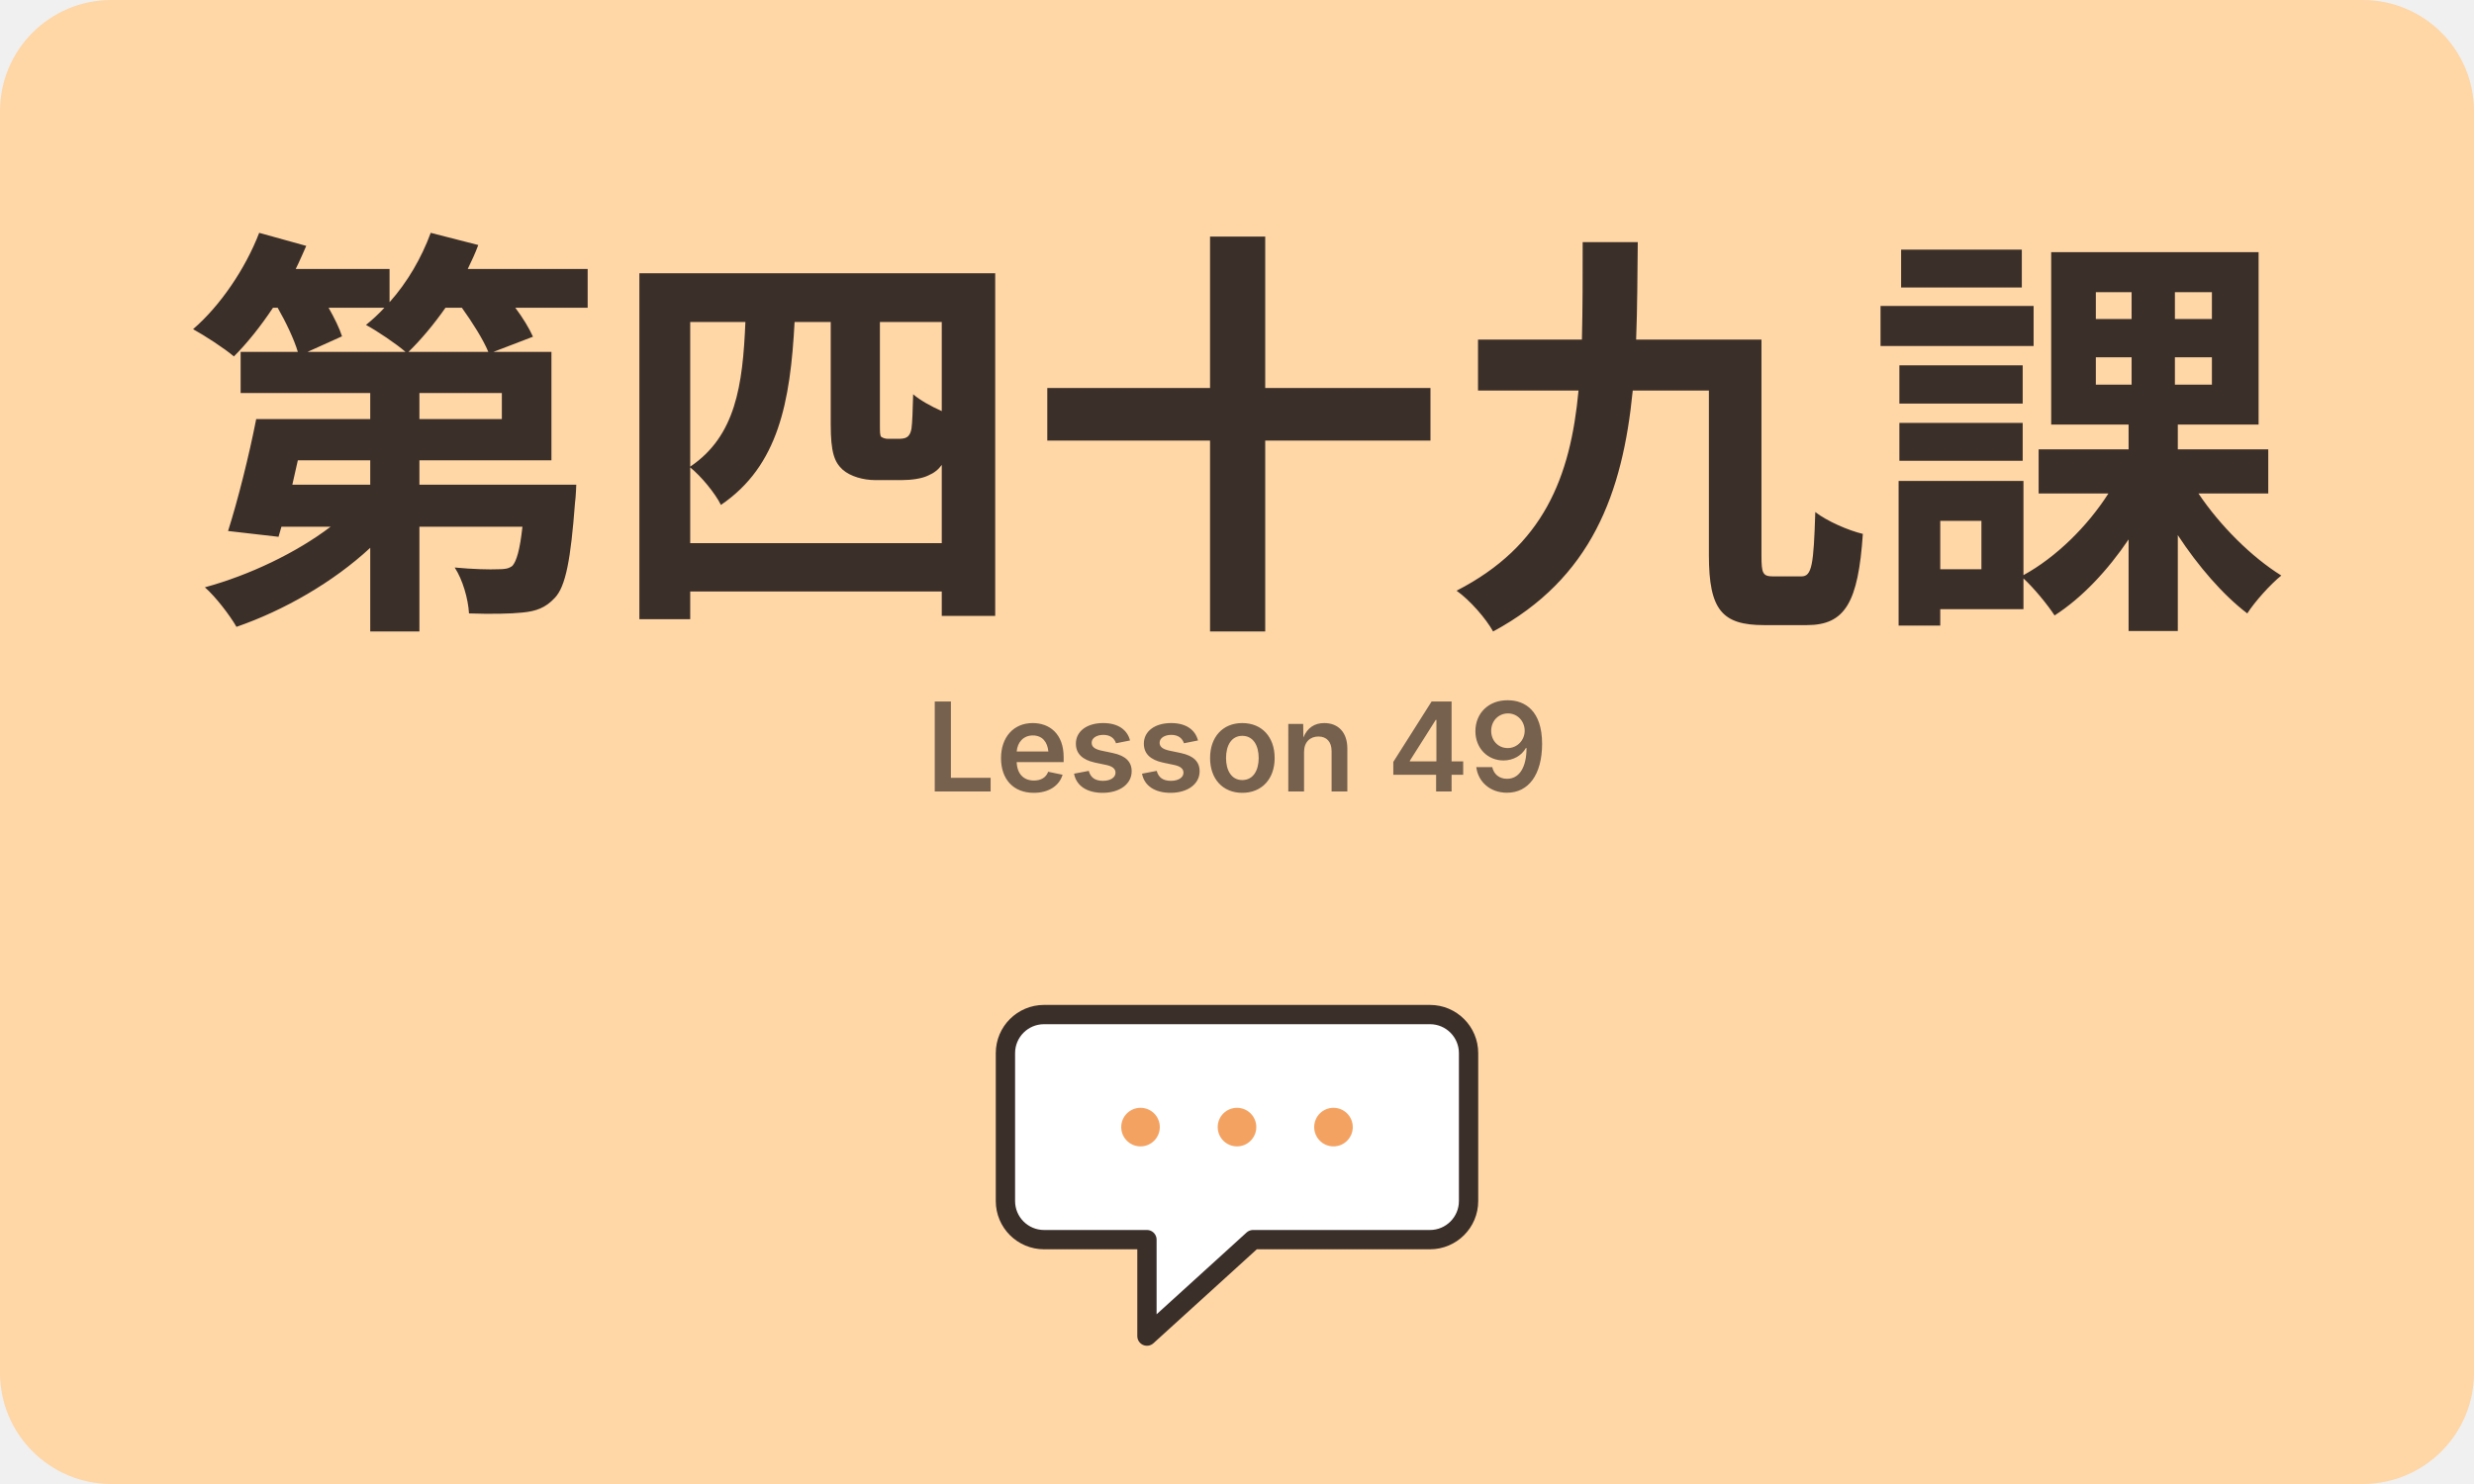
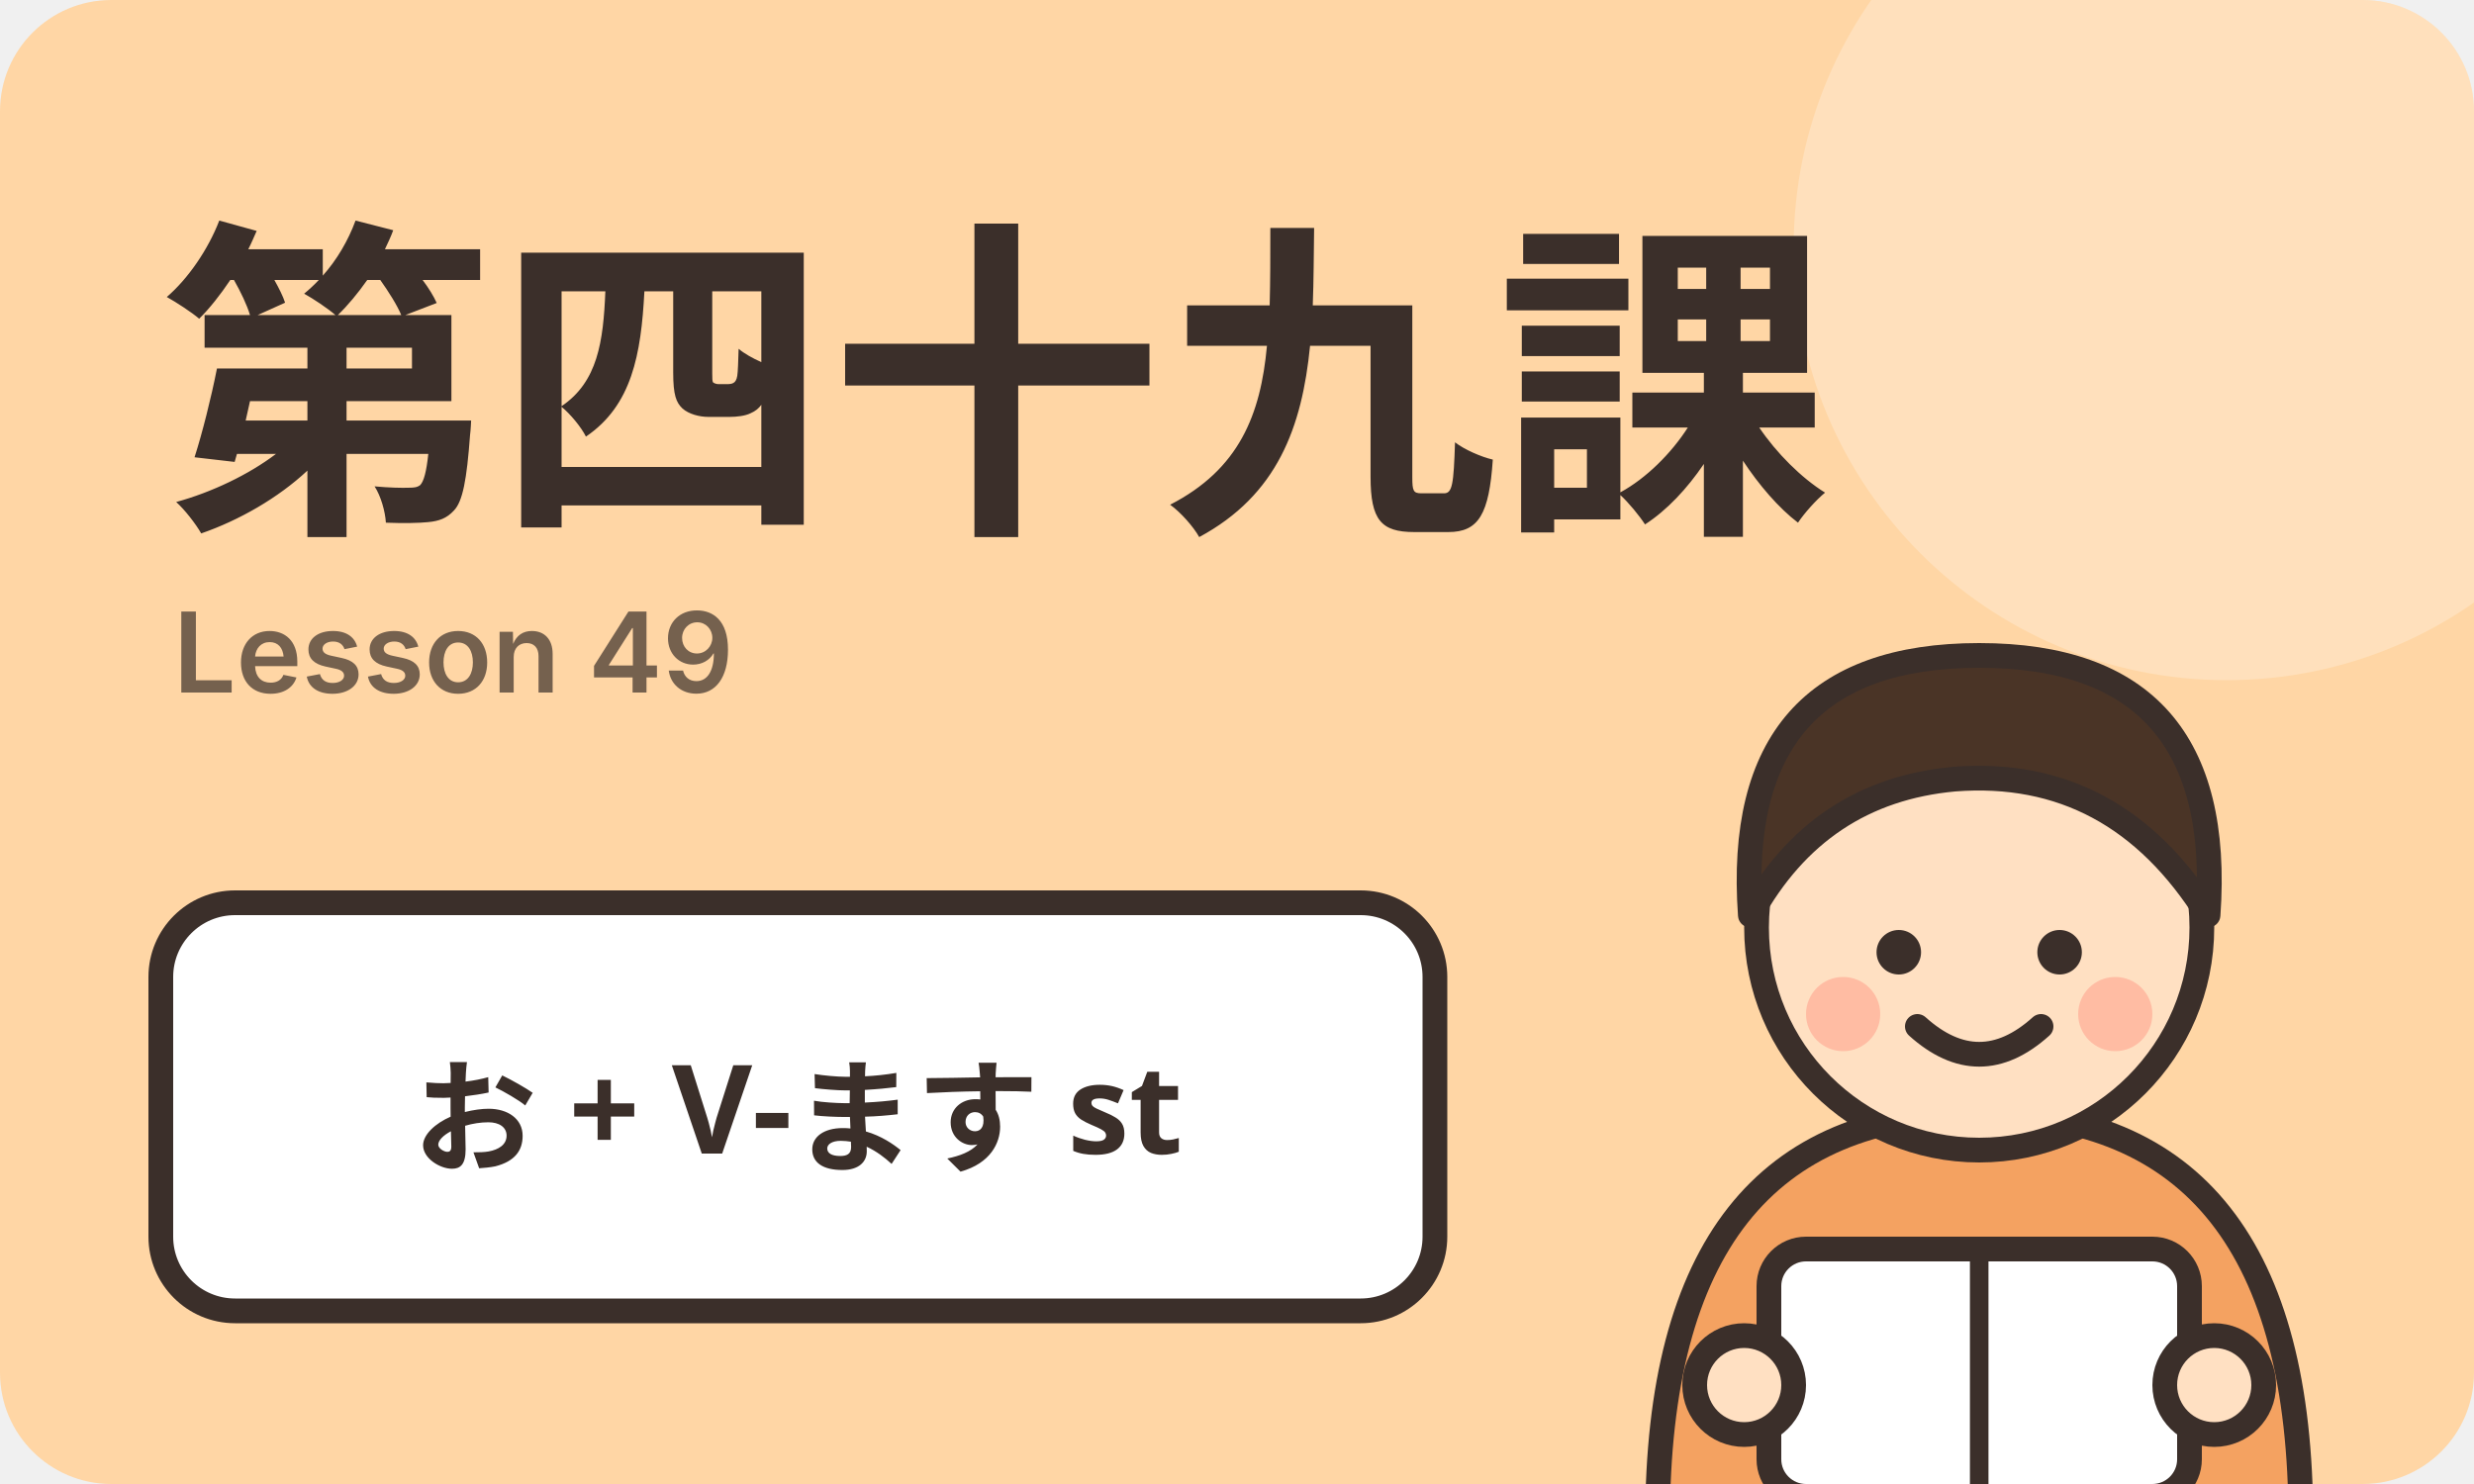
<svg xmlns="http://www.w3.org/2000/svg" viewBox="0 0 400 240" role="img" aria-label="Lesson 49">
-   <rect width="400" height="240" rx="18" fill="#FFD6A5" />
-   <text x="200" y="96" text-anchor="middle" font-size="68" font-weight="700" font-family="Noto Sans JP, Hiragino Sans, sans-serif" fill="#3b2f2a">第四十九課</text>
-   <text x="200" y="128" text-anchor="middle" font-size="20" font-weight="600" font-family="Inter, sans-serif" fill="#3b2f2a" opacity=".7">Lesson 49</text>
-   <g transform="translate(200 188) scale(.52) translate(-200 -278)">
-     <path d="M140 232H260A12 12 0 0 1 272 244V290A12 12 0 0 1 260 302H205L172 332V302H140A12 12 0 0 1 128 290V244A12 12 0 0 1 140 232Z" fill="#fff" stroke="#3b2f2a" stroke-width="6" stroke-linejoin="round" stroke-linecap="round" />
-     <circle cx="170" cy="267" r="6" fill="#F4A261" />
-     <circle cx="200" cy="267" r="6" fill="#F4A261" />
-     <circle cx="230" cy="267" r="6" fill="#F4A261" />
+   <defs>
+     <clipPath id="c">
+       <rect width="400" height="240" rx="18" />
+     </clipPath>
+   </defs>
+   <g clip-path="url(#c)">
+     <rect width="400" height="240" fill="#FFD6A5" />
+     <circle cx="360" cy="40" r="70" fill="#fff" opacity=".25" />
+     <text x="26" y="82" font-size="54" font-weight="700" font-family="Noto Sans JP, Hiragino Sans, Yu Gothic, sans-serif" fill="#3b2f2a">第四十九課</text>
+     <text x="28" y="112" font-size="18" font-weight="600" font-family="Inter, sans-serif" fill="#3b2f2a" opacity=".7">Lesson 49</text>
+     <rect x="26" y="146" width="206" height="66" rx="12" fill="#fff" stroke="#3b2f2a" stroke-width="4" />
+     <text x="129" y="188" text-anchor="middle" font-size="20" font-weight="700" font-family="Noto Sans JP, Hiragino Sans, Yu Gothic, sans-serif" fill="#3b2f2a">お + V-ます st</text>
+     <g transform="translate(320 150)">
+       <path d="M-52 96Q-52 30 0 30Q52 30 52 96Z" fill="#F4A261" stroke="#3b2f2a" stroke-width="4" stroke-linejoin="round" />
+       <circle r="36" fill="#FFE0C2" stroke="#3b2f2a" stroke-width="4" />
+       <path d="M-37 -2Q-40 -44 0 -44Q40 -44 37 -2Q22 -26 -4 -24Q-26 -22 -37 -2Z" fill="#4a3426" stroke="#3b2f2a" stroke-width="4" stroke-linejoin="round" />
+       <circle cx="-13" cy="4" r="3.6" fill="#3b2f2a" />
+       <circle cx="13" cy="4" r="3.6" fill="#3b2f2a" />
+       <circle cx="-22" cy="14" r="6" fill="#FF9E8A" opacity=".55" />
+       <circle cx="22" cy="14" r="6" fill="#FF9E8A" opacity=".55" />
+       <path d="M-10 16Q0 25 10 16" fill="none" stroke="#3b2f2a" stroke-width="4" stroke-linecap="round" />
+       <rect x="-34" y="52" width="68" height="40" rx="6" fill="#fff" stroke="#3b2f2a" stroke-width="4" />
+       <path d="M0 52V92" stroke="#3b2f2a" stroke-width="3" />
+       <circle cx="-38" cy="74" r="8" fill="#FFE0C2" stroke="#3b2f2a" stroke-width="4" />
+       <circle cx="38" cy="74" r="8" fill="#FFE0C2" stroke="#3b2f2a" stroke-width="4" />
+     </g>
  </g>
</svg>
